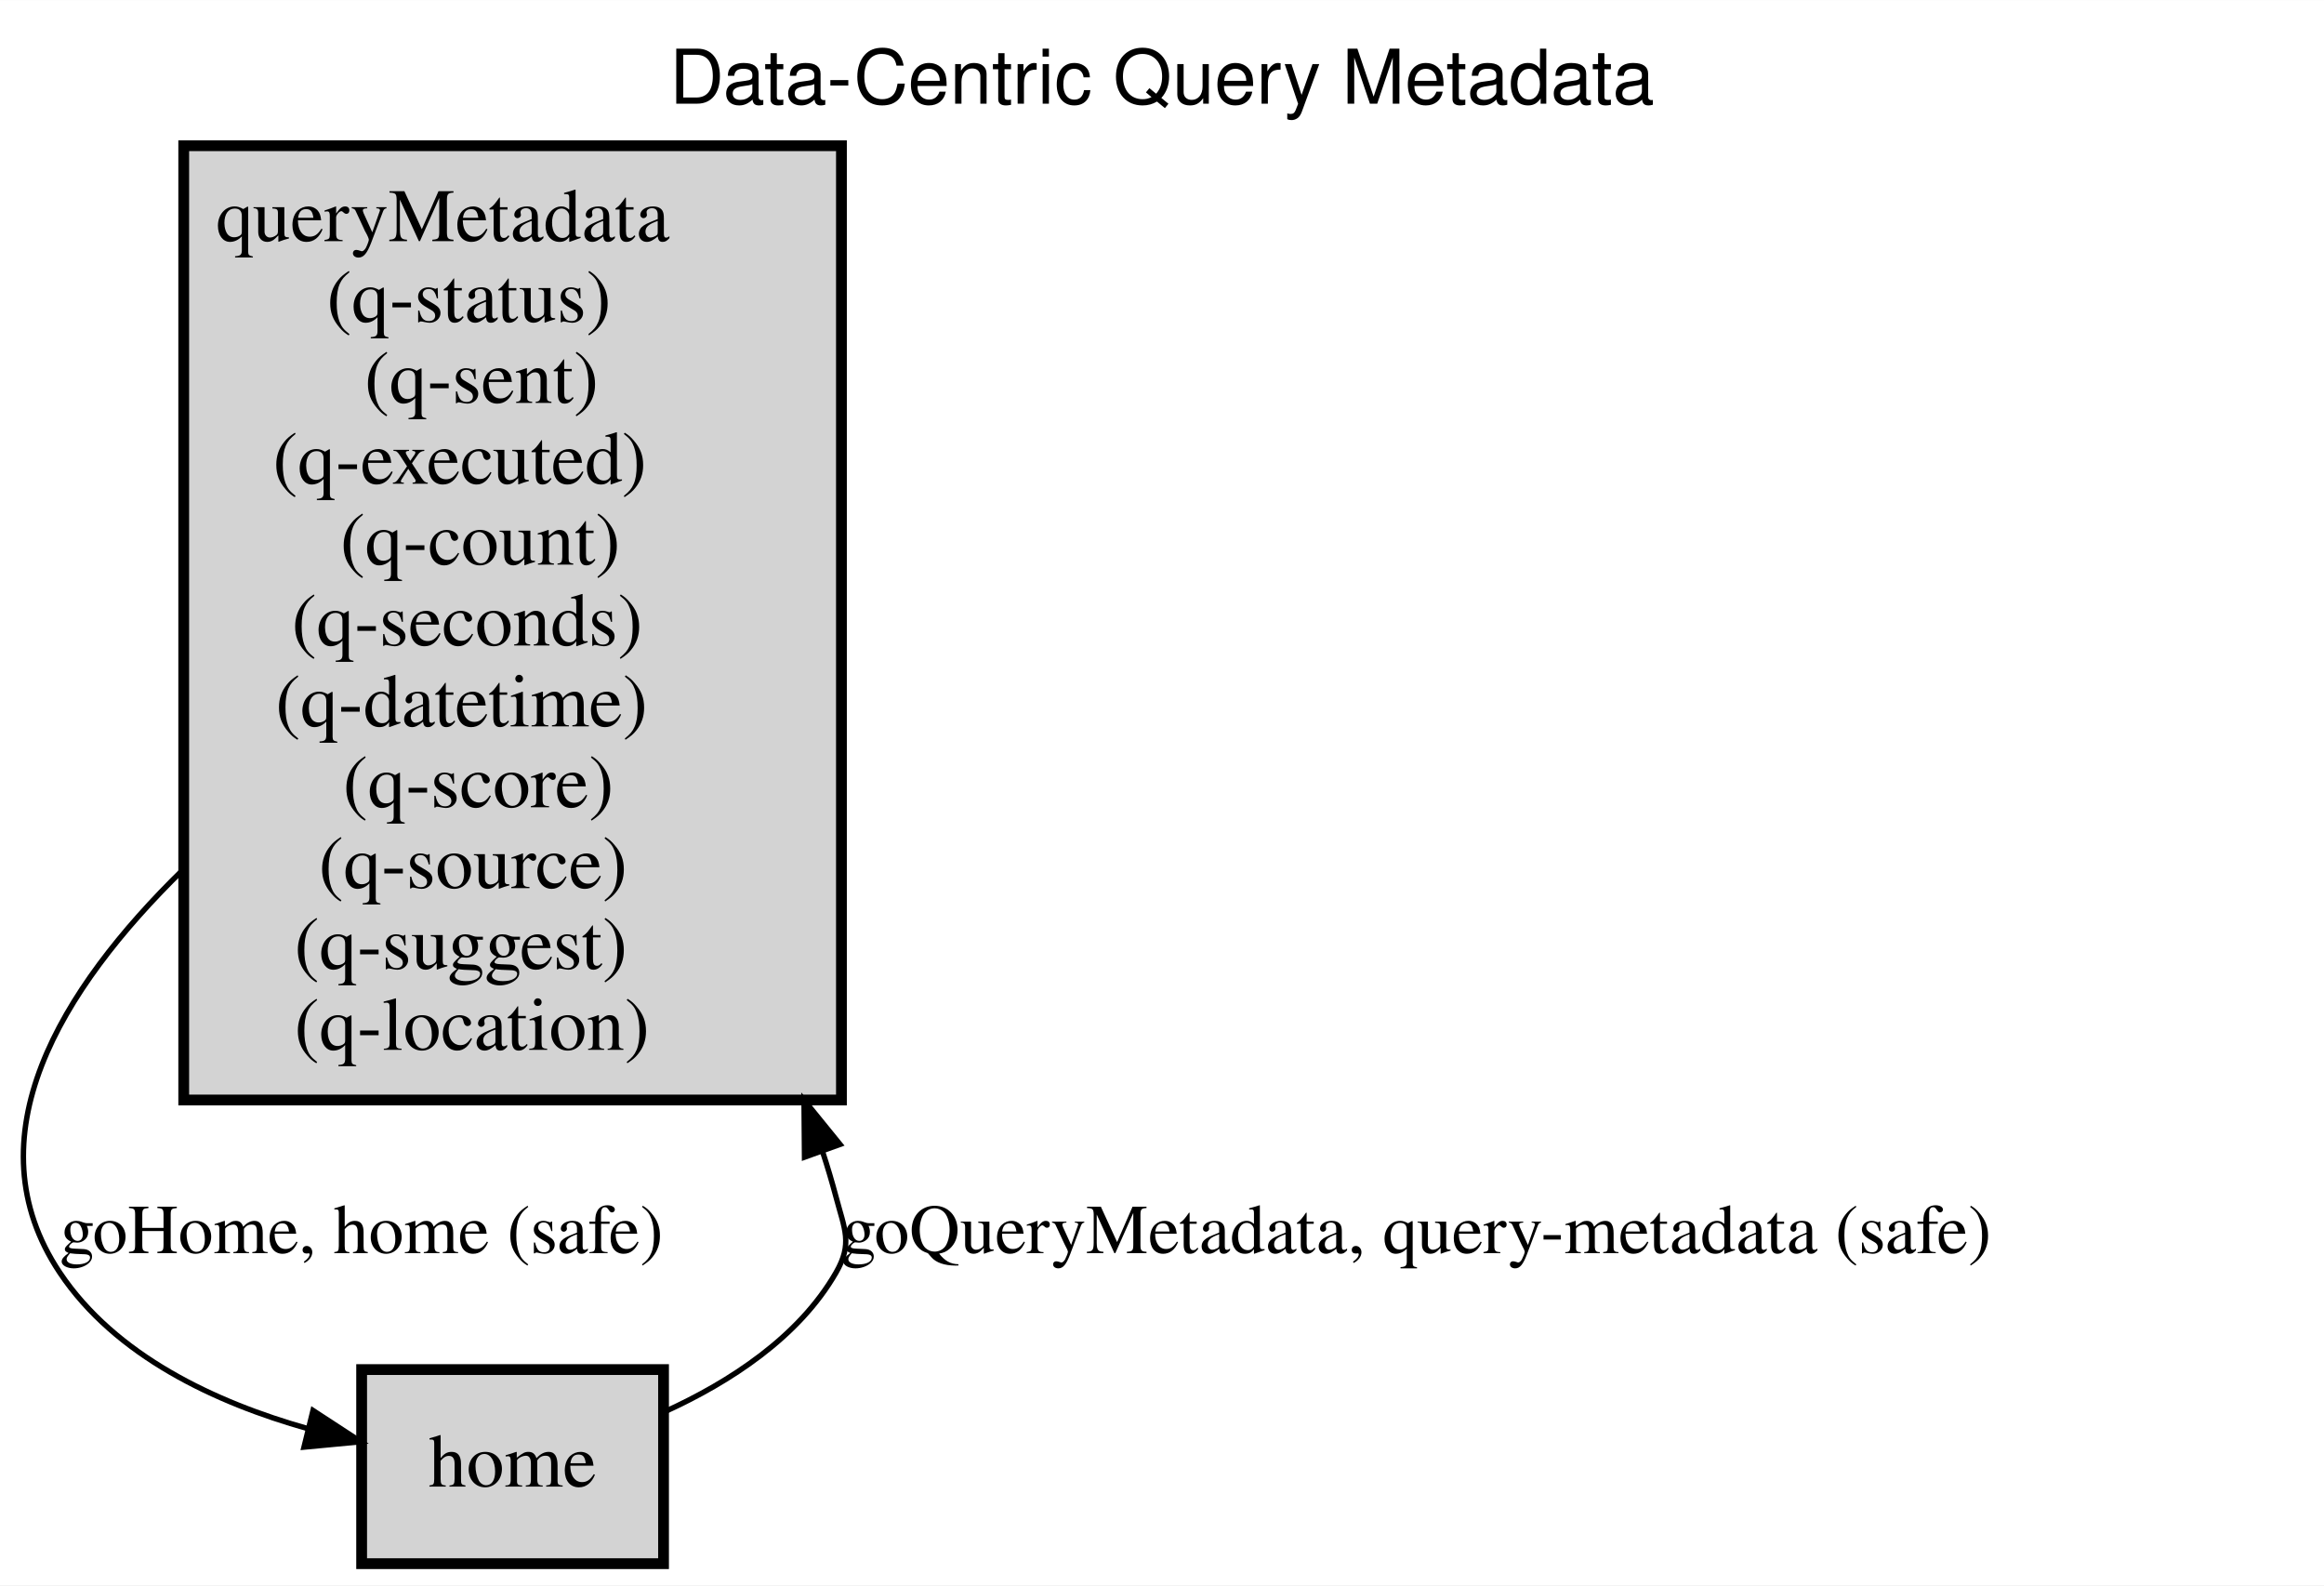
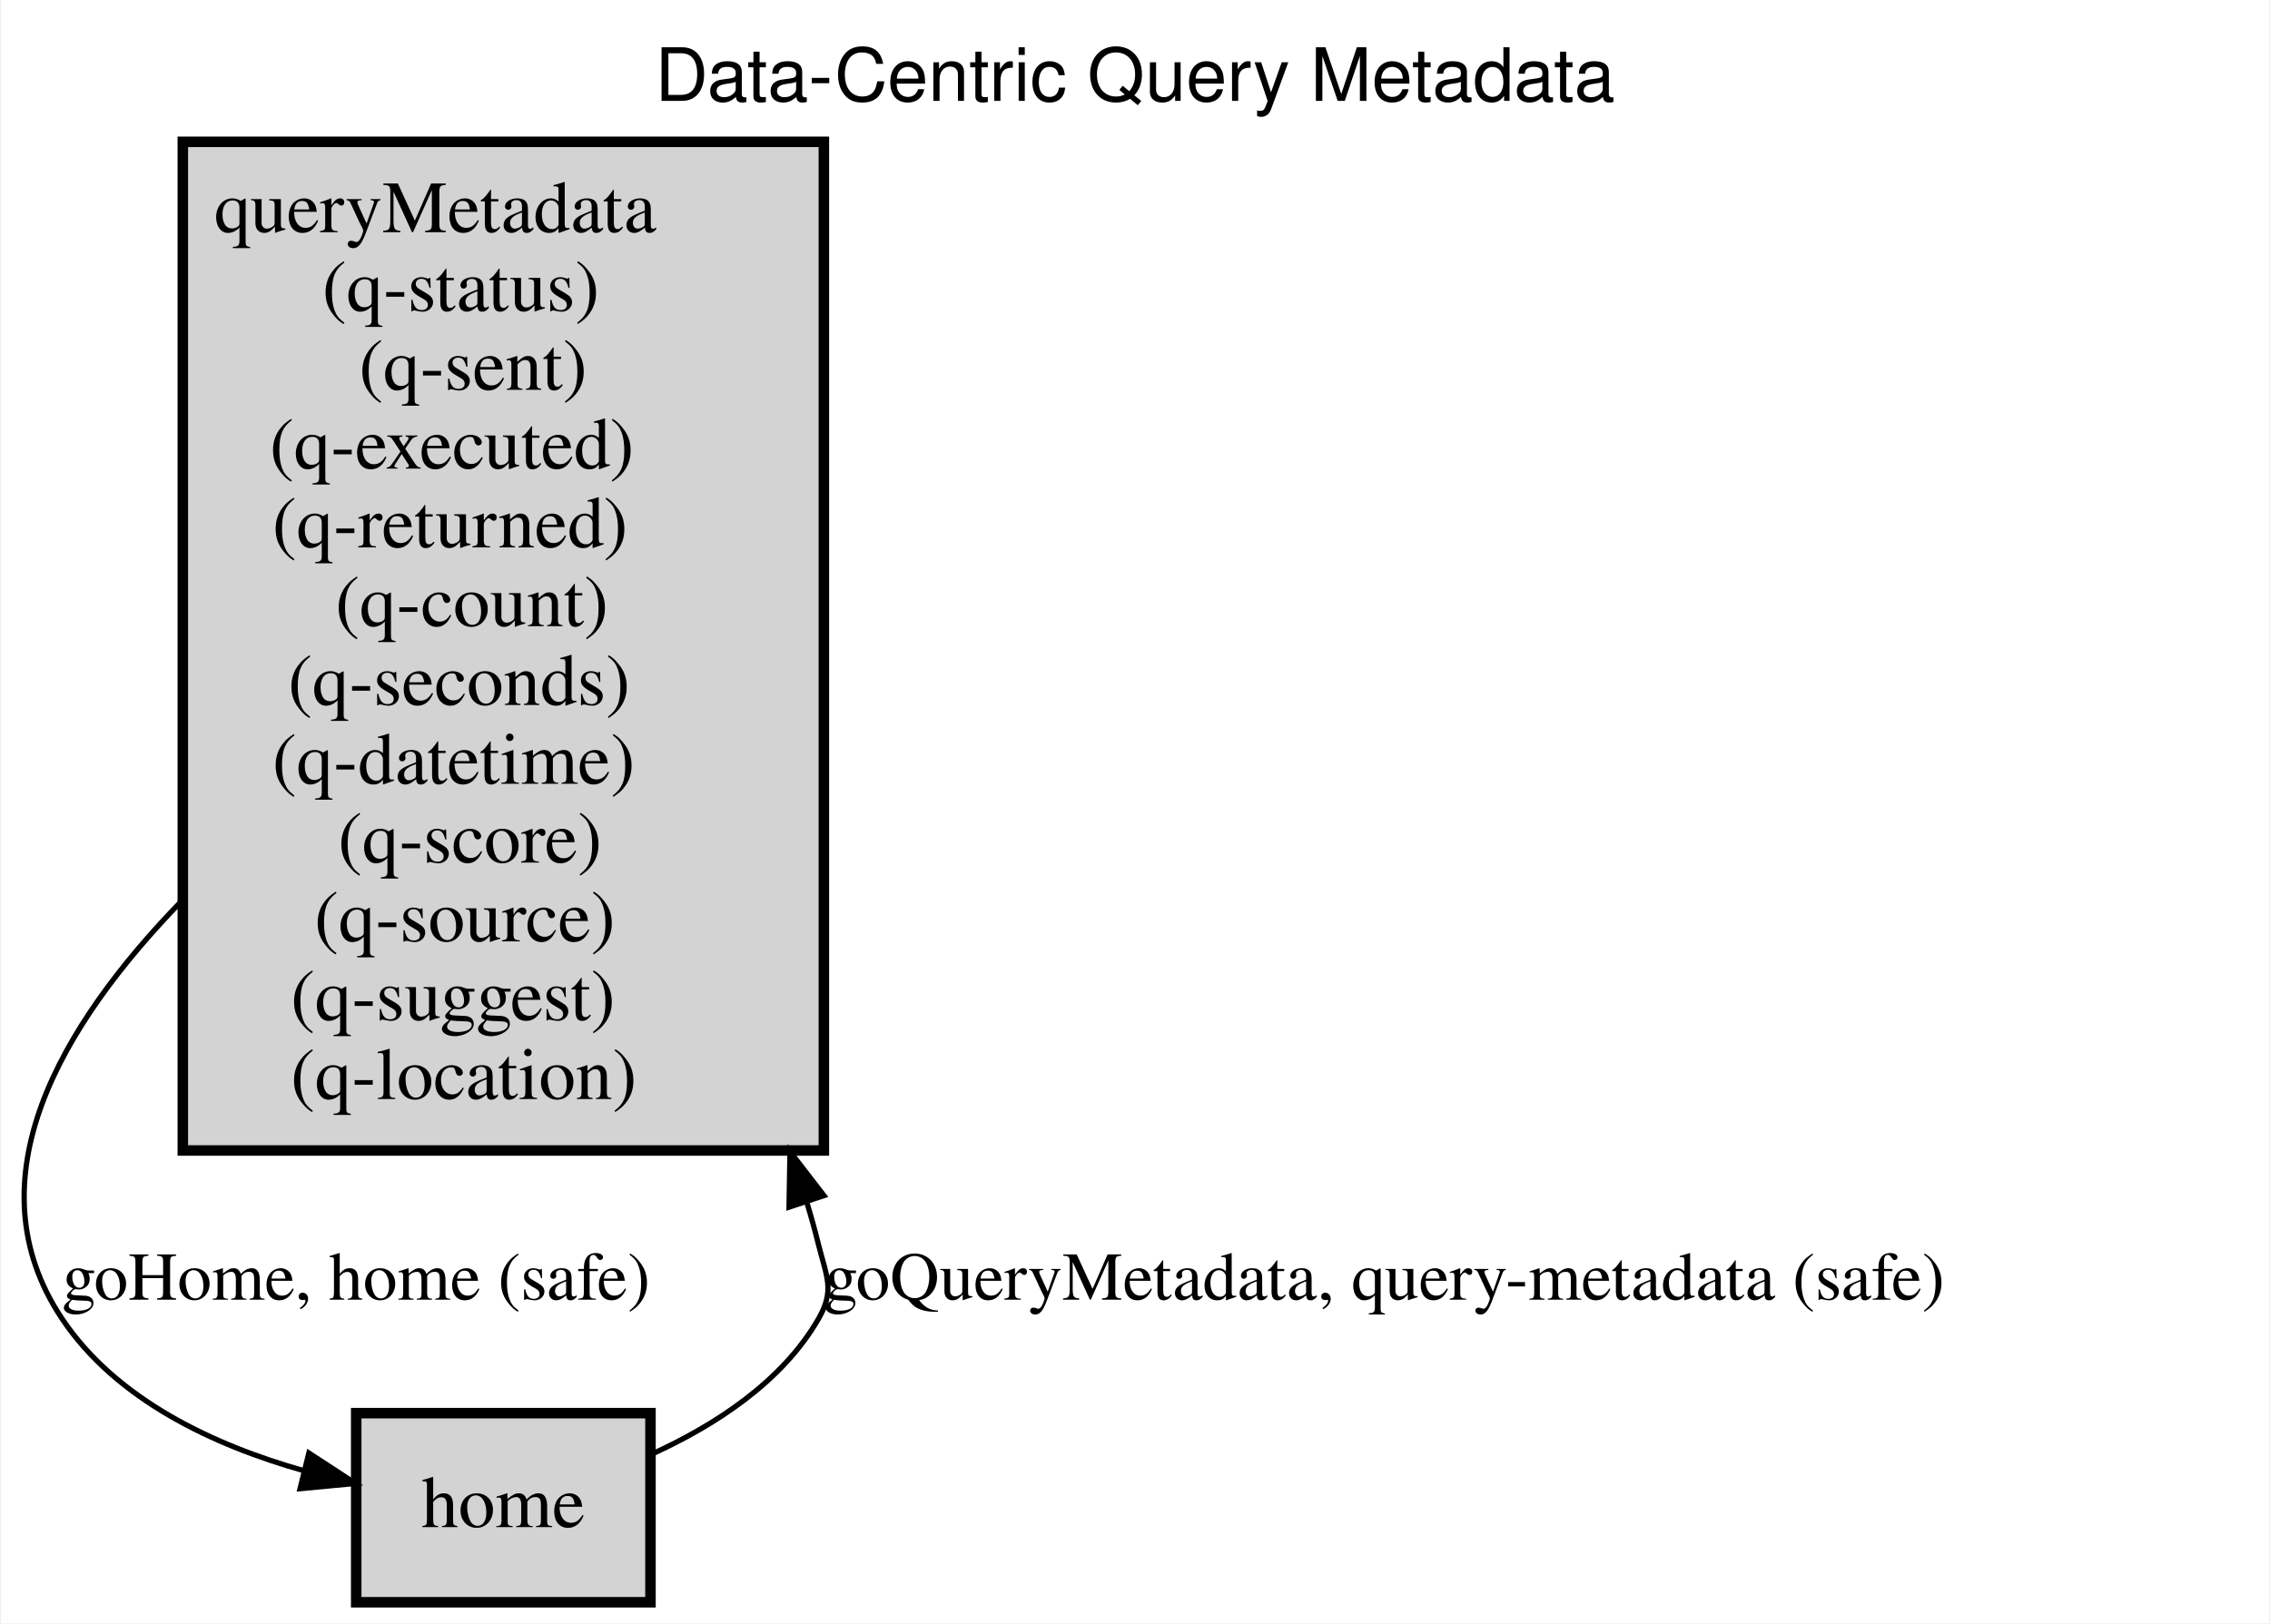
- <svg xmlns="http://www.w3.org/2000/svg" xmlns:xlink="http://www.w3.org/1999/xlink" width="431pt" height="294pt" viewBox="0.00 0.00 431.08 294.00">
-   <g id="graph0" class="graph" transform="scale(1 1) rotate(0) translate(4 290)">
+ <svg xmlns="http://www.w3.org/2000/svg" xmlns:xlink="http://www.w3.org/1999/xlink" width="432pt" height="309pt" viewBox="0.00 0.00 431.58 309.00">
+   <g id="graph0" class="graph" transform="scale(1 1) rotate(0) translate(4 305)">
    <g id="a_graph0">
      <a xlink:href="index.html" xlink:title="Data-Centric Query Metadata" target="_parent">
-         <polygon fill="white" stroke="transparent" points="-4,4 -4,-290 427.08,-290 427.08,4 -4,4" />
-         <text text-anchor="middle" x="211.54" y="-270.8" font-family="Helvetica,sans-Serif" font-size="14.00">Data-Centric Query Metadata</text>
+         <polygon fill="white" stroke="transparent" points="-4,4 -4,-305 427.58,-305 427.58,4 -4,4" />
+         <text text-anchor="middle" x="211.79" y="-285.8" font-family="Helvetica,sans-Serif" font-size="14.00">Data-Centric Query Metadata</text>
      </a>
    </g>
    <g id="node1" class="node">
      <g id="a_node1">
        <a xlink:href="docs/semantic.queryMetadata.html" xlink:title="&lt;TABLE&gt;" target="_parent">
-           <polygon fill="lightgray" stroke="black" stroke-width="2" points="152.08,-263 30.08,-263 30.08,-86 152.08,-86 152.08,-263" />
-           <text text-anchor="start" x="36.08" y="-245.3" font-family="Times,serif" font-size="14.00">queryMetadata</text>
-           <text text-anchor="start" x="56.58" y="-230.3" font-family="Times,serif" font-size="14.00">(q-status)</text>
-           <text text-anchor="start" x="63.58" y="-215.3" font-family="Times,serif" font-size="14.00">(q-sent)</text>
-           <text text-anchor="start" x="46.58" y="-200.3" font-family="Times,serif" font-size="14.00">(q-executed)</text>
-           <text text-anchor="start" x="59.08" y="-185.3" font-family="Times,serif" font-size="14.00">(q-count)</text>
-           <text text-anchor="start" x="50.08" y="-170.3" font-family="Times,serif" font-size="14.00">(q-seconds)</text>
-           <text text-anchor="start" x="47.08" y="-155.3" font-family="Times,serif" font-size="14.00">(q-datetime)</text>
-           <text text-anchor="start" x="59.58" y="-140.3" font-family="Times,serif" font-size="14.00">(q-score)</text>
-           <text text-anchor="start" x="55.08" y="-125.3" font-family="Times,serif" font-size="14.00">(q-source)</text>
-           <text text-anchor="start" x="50.58" y="-110.3" font-family="Times,serif" font-size="14.00">(q-suggest)</text>
-           <text text-anchor="start" x="50.58" y="-95.3" font-family="Times,serif" font-size="14.00">(q-location)</text>
+           <polygon fill="lightgray" stroke="black" stroke-width="2" points="152.58,-278 30.58,-278 30.58,-86 152.58,-86 152.58,-278" />
+           <text text-anchor="start" x="36.58" y="-260.8" font-family="Times,serif" font-size="14.00">queryMetadata</text>
+           <text text-anchor="start" x="57.08" y="-245.8" font-family="Times,serif" font-size="14.00">(q-status)</text>
+           <text text-anchor="start" x="64.08" y="-230.8" font-family="Times,serif" font-size="14.00">(q-sent)</text>
+           <text text-anchor="start" x="47.08" y="-215.8" font-family="Times,serif" font-size="14.00">(q-executed)</text>
+           <text text-anchor="start" x="47.58" y="-200.8" font-family="Times,serif" font-size="14.00">(q-returned)</text>
+           <text text-anchor="start" x="59.58" y="-185.8" font-family="Times,serif" font-size="14.00">(q-count)</text>
+           <text text-anchor="start" x="50.58" y="-170.8" font-family="Times,serif" font-size="14.00">(q-seconds)</text>
+           <text text-anchor="start" x="47.58" y="-155.8" font-family="Times,serif" font-size="14.00">(q-datetime)</text>
+           <text text-anchor="start" x="60.08" y="-140.8" font-family="Times,serif" font-size="14.00">(q-score)</text>
+           <text text-anchor="start" x="55.58" y="-125.8" font-family="Times,serif" font-size="14.00">(q-source)</text>
+           <text text-anchor="start" x="51.08" y="-110.8" font-family="Times,serif" font-size="14.00">(q-suggest)</text>
+           <text text-anchor="start" x="51.08" y="-95.8" font-family="Times,serif" font-size="14.00">(q-location)</text>
        </a>
      </g>
    </g>
    <g id="node2" class="node">
      <g id="a_node2">
        <a xlink:href="docs/semantic.home.html" xlink:title="home" target="_parent">
-           <polygon fill="lightgray" stroke="black" stroke-width="2" points="119.08,-36 63.08,-36 63.08,0 119.08,0 119.08,-36" />
-           <text text-anchor="middle" x="91.08" y="-14.3" font-family="Times,serif" font-size="14.00">home</text>
+           <polygon fill="lightgray" stroke="black" stroke-width="2" points="119.58,-36 63.58,-36 63.58,0 119.58,0 119.58,-36" />
+           <text text-anchor="middle" x="91.58" y="-14.3" font-family="Times,serif" font-size="14.00">home</text>
        </a>
      </g>
    </g>
    <g id="edge2" class="edge">
      <g id="a_edge2">
        <a xlink:href="docs/safe.goHome.html" xlink:title="goHome, home (safe)" target="_parent">
-           <path fill="none" stroke="black" d="M29.98,-128.75C7.17,-106.46 -9.59,-79 7.08,-54 17.41,-38.51 36.03,-29.86 53.12,-25.04" />
-           <polygon fill="black" stroke="black" points="54.06,-28.41 62.93,-22.62 52.39,-21.62 54.06,-28.41" />
+           <path fill="none" stroke="black" d="M30.46,-133.6C7.2,-109.7 -9.94,-80.28 7.58,-54 17.91,-38.51 36.54,-29.86 53.63,-25.04" />
+           <polygon fill="black" stroke="black" points="54.57,-28.41 63.44,-22.62 52.89,-21.62 54.57,-28.41" />
        </a>
      </g>
      <g id="a_edge2-label">
        <a xlink:href="docs/safe.goHome.html" xlink:title="goHome, home (safe)" target="_parent">
-           <text text-anchor="start" x="7.08" y="-57.6" font-family="Times,serif" font-size="13.00">goHome, home (safe)</text>
+           <text text-anchor="start" x="7.58" y="-57.6" font-family="Times,serif" font-size="13.00">goHome, home (safe)</text>
        </a>
      </g>
    </g>
    <g id="edge1" class="edge">
      <g id="a_edge1">
        <a xlink:href="docs/safe.goQueryMetadata.html" xlink:title="goQueryMetadata, query-metadata (safe)" target="_parent">
-           <path fill="none" stroke="black" d="M119.35,-28.21C131.36,-33.69 144.17,-41.97 151.08,-54 154.18,-59.4 152.67,-61.98 151.08,-68 150.33,-70.82 149.49,-73.64 148.57,-76.45" />
-           <polygon fill="black" stroke="black" points="145.23,-75.4 145.14,-85.99 151.82,-77.77 145.23,-75.4" />
+           <path fill="none" stroke="black" d="M119.85,-28.21C131.87,-33.69 144.68,-41.97 151.58,-54 154.68,-59.4 153.09,-61.96 151.58,-68 150.91,-70.69 150.17,-73.38 149.35,-76.07" />
+           <polygon fill="black" stroke="black" points="145.95,-75.21 146.13,-85.8 152.6,-77.41 145.95,-75.21" />
        </a>
      </g>
      <g id="a_edge1-label">
        <a xlink:href="docs/safe.goQueryMetadata.html" xlink:title="goQueryMetadata, query-metadata (safe)" target="_parent">
-           <text text-anchor="start" x="152.08" y="-57.6" font-family="Times,serif" font-size="13.00">goQueryMetadata, query-metadata (safe)</text>
+           <text text-anchor="start" x="152.58" y="-57.6" font-family="Times,serif" font-size="13.00">goQueryMetadata, query-metadata (safe)</text>
        </a>
      </g>
    </g>
  </g>
</svg>
